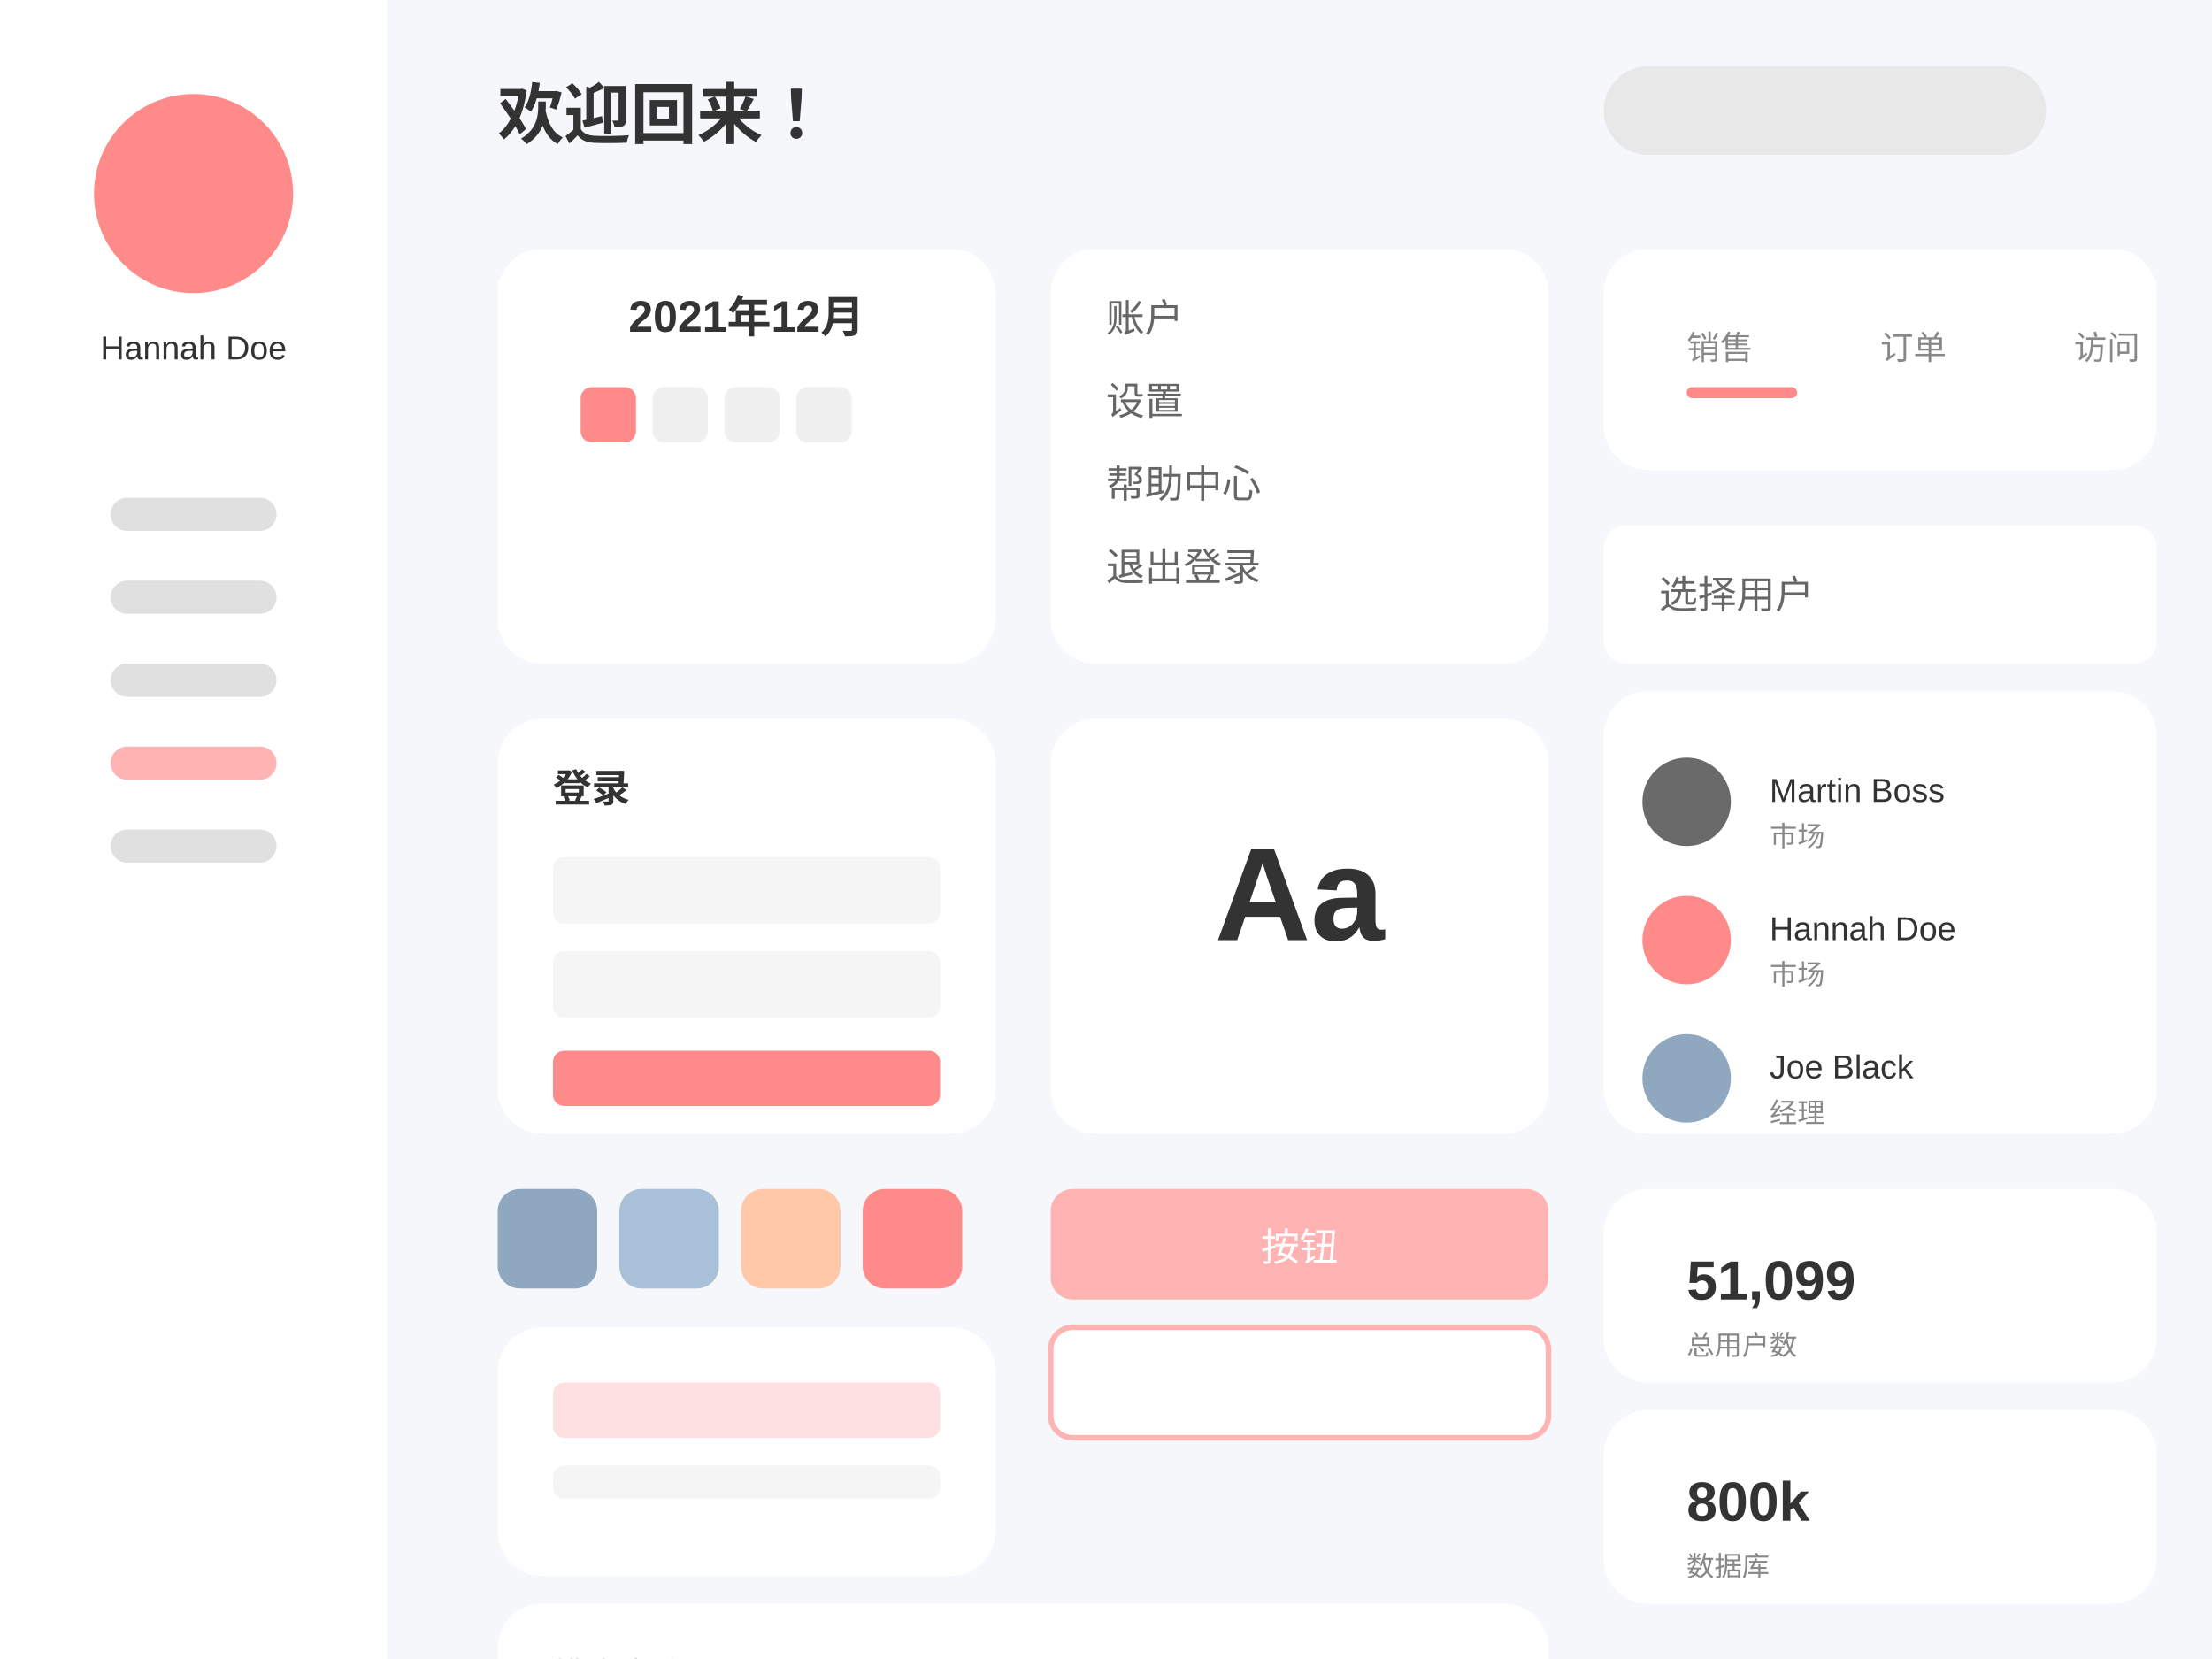
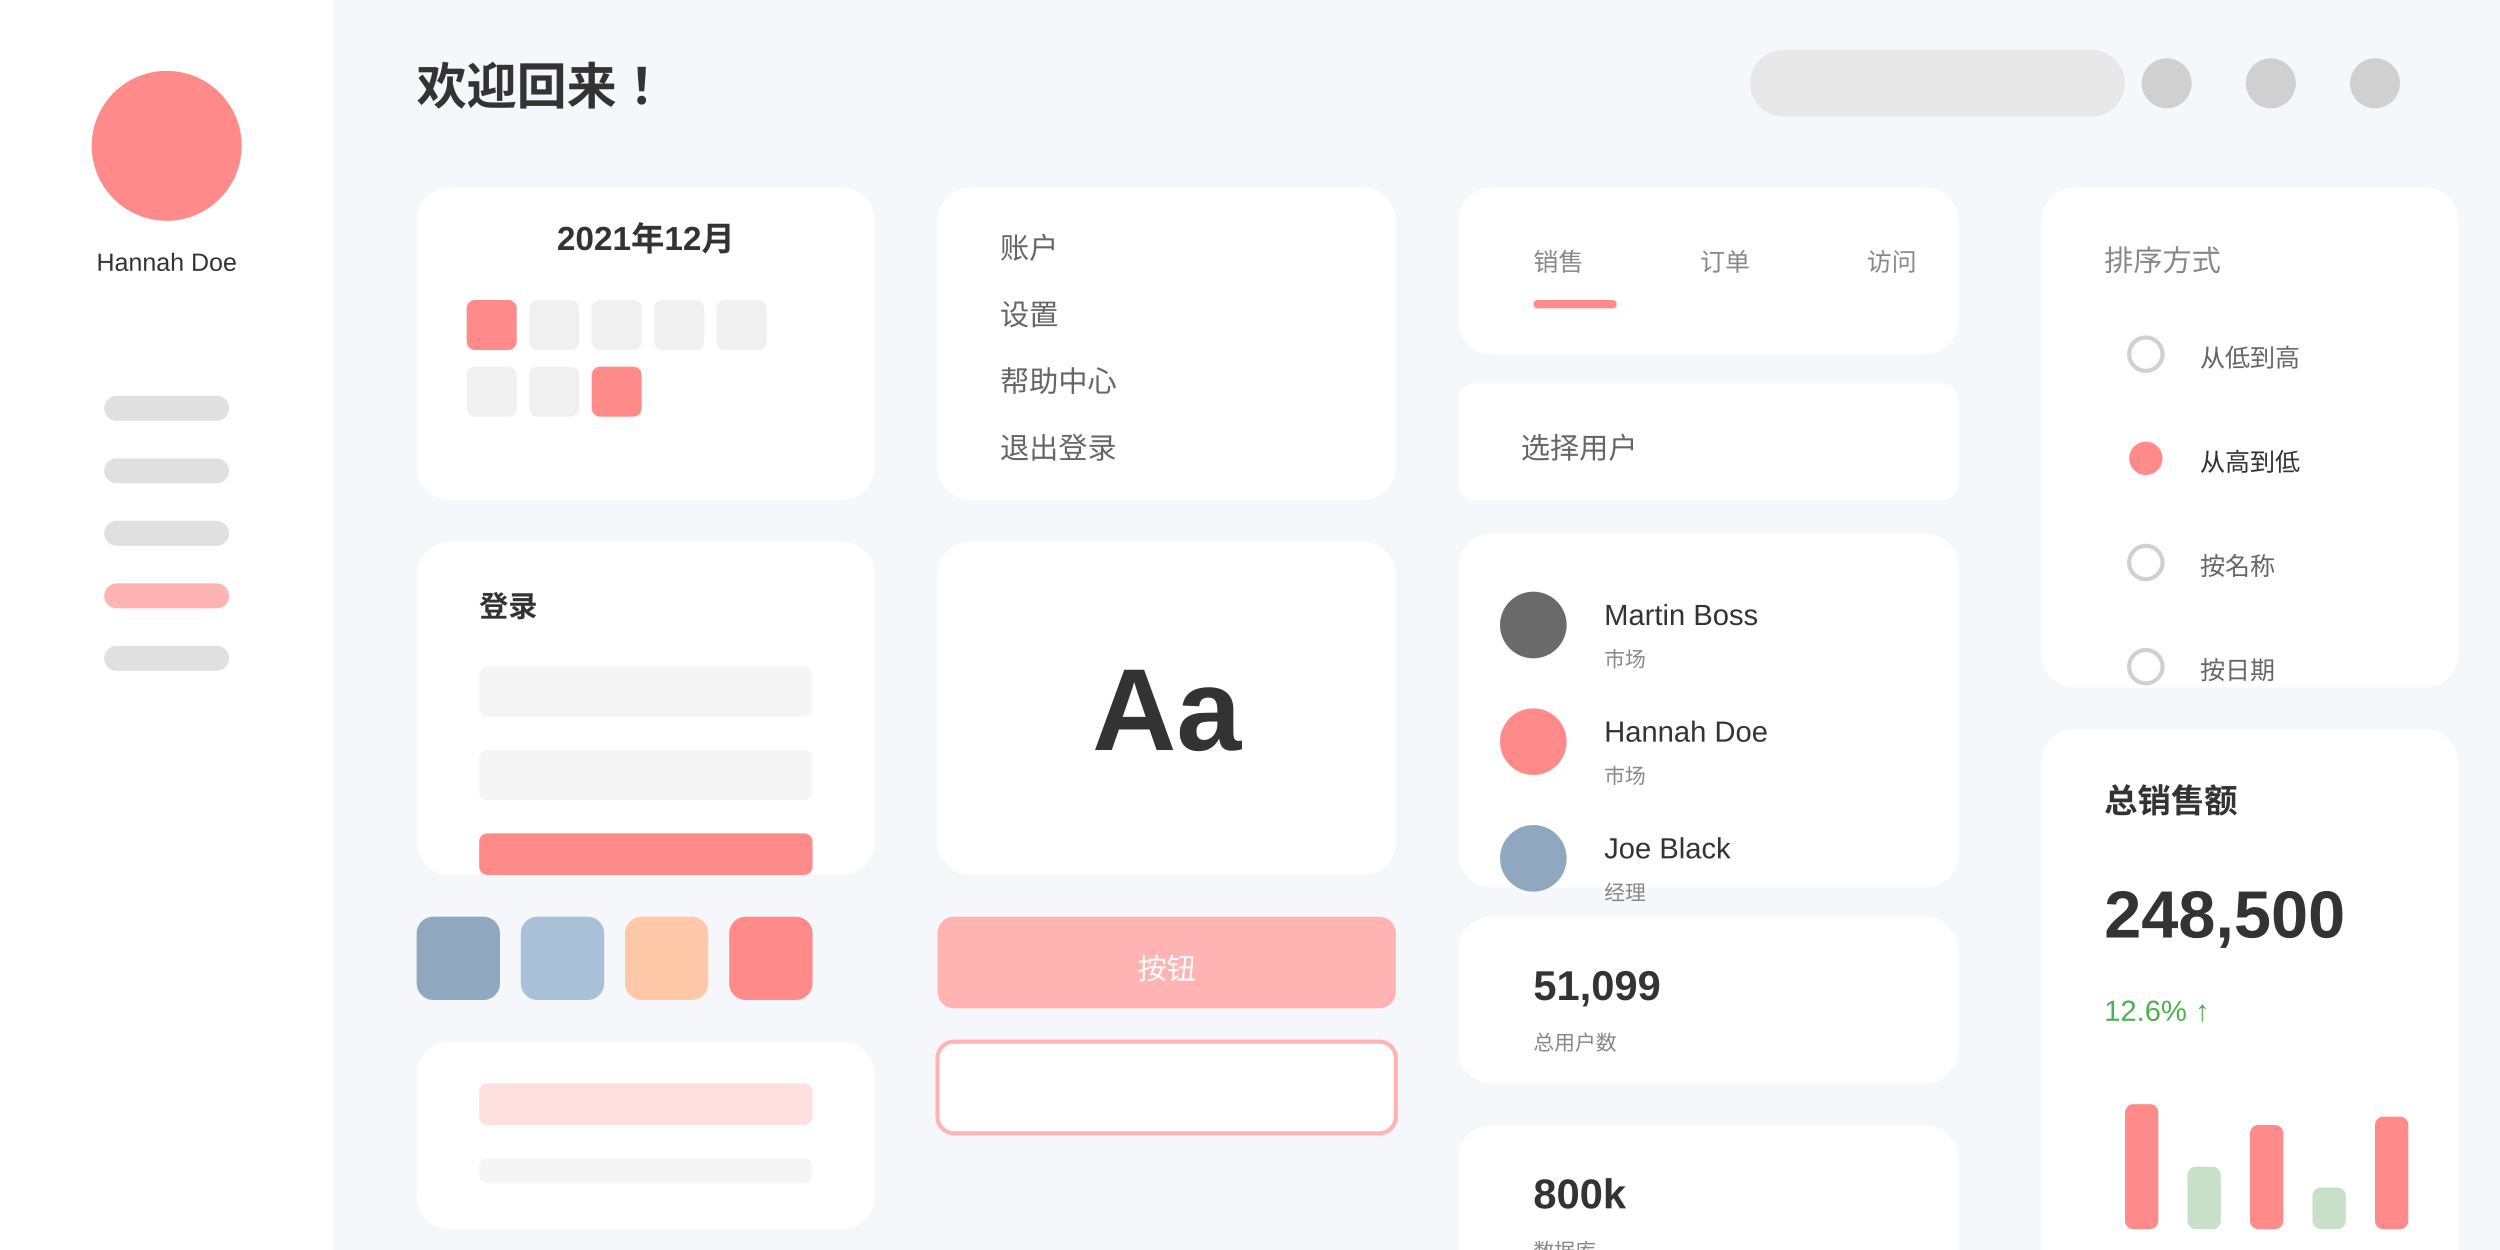
- <svg xmlns="http://www.w3.org/2000/svg" viewBox="0 0 400 300">
-   <rect id="background" class="background" width="400" height="300" fill="#f5f7fa" data-fixed-color="original" />
-   <rect id="sidebar" class="primary" x="0" y="0" width="70" height="300" fill="#ffffff" />
-   <circle id="user-avatar" class="accent" cx="35" cy="35" r="18" fill="#ff8a8a" />
-   <text id="user-name" class="text" x="35" y="65" text-anchor="middle" font-family="Arial, sans-serif" font-size="6" fill="#333333" data-fixed-color="black"> Hannah Doe</text>
-   <rect id="nav-home" class="secondary" x="20" y="90" width="30" height="6" rx="3" fill="#e0e0e0" />
-   <rect id="nav-calendar" class="secondary" x="20" y="105" width="30" height="6" rx="3" fill="#e0e0e0" />
-   <rect id="nav-messages" class="secondary" x="20" y="120" width="30" height="6" rx="3" fill="#e0e0e0" />
-   <rect id="nav-email" class="accent" x="20" y="135" width="30" height="6" rx="3" fill="#ffb3b3" />
-   <rect id="nav-users" class="secondary" x="20" y="150" width="30" height="6" rx="3" fill="#e0e0e0" />
-   <rect id="main-content" class="background" x="70" y="0" width="330" height="300" fill="#f5f7fa" />
-   <text id="welcome-title" class="text" x="90" y="25" font-family="Arial, sans-serif" font-size="12" font-weight="bold" fill="#333333" data-fixed-color="black">欢迎回来！</text>
-   <circle id="icon-notify" class="secondary" cx="320" cy="20" r="6" fill="#d0d0d0" />
-   <circle id="icon-mail" class="secondary" cx="340" cy="20" r="6" fill="#d0d0d0" />
-   <circle id="icon-settings" class="secondary" cx="360" cy="20" r="6" fill="#d0d0d0" />
-   <rect id="search-bar" class="secondary" x="290" y="12" width="80" height="16" rx="8" fill="#e8e8e8" />
-   <rect id="calendar-card" class="secondary" x="90" y="45" width="90" height="75" rx="8" fill="#ffffff" />
-   <text id="calendar-title" class="text" x="135" y="60" text-anchor="middle" font-family="Arial, sans-serif" font-size="8" font-weight="bold" fill="#333333" data-fixed-color="black">2021年12月</text>
-   <rect id="cal-day-15" class="accent" x="105" y="70" width="10" height="10" rx="2" fill="#ff8a8a" />
-   <rect id="cal-day-16" class="secondary" x="118" y="70" width="10" height="10" rx="2" fill="#f0f0f0" />
-   <rect id="cal-day-17" class="secondary" x="131" y="70" width="10" height="10" rx="2" fill="#f0f0f0" />
-   <rect id="cal-day-18" class="secondary" x="144" y="70" width="10" height="10" rx="2" fill="#f0f0f0" />
-   <rect id="account-card" class="secondary" x="190" y="45" width="90" height="75" rx="8" fill="#ffffff" />
-   <text id="account-item-1" class="text" x="200" y="60" font-family="Arial, sans-serif" font-size="7" fill="#666666" data-fixed-color="black">账户</text>
-   <text id="account-item-2" class="text" x="200" y="75" font-family="Arial, sans-serif" font-size="7" fill="#666666" data-fixed-color="black">设置</text>
-   <text id="account-item-3" class="text" x="200" y="90" font-family="Arial, sans-serif" font-size="7" fill="#666666" data-fixed-color="black">帮助中心</text>
-   <text id="account-item-4" class="text" x="200" y="105" font-family="Arial, sans-serif" font-size="7" fill="#666666" data-fixed-color="black">退出登录</text>
-   <rect id="tabs-card" class="secondary" x="290" y="45" width="100" height="40" rx="8" fill="#ffffff" />
-   <text id="tab-sales" class="text" x="305" y="65" font-family="Arial, sans-serif" font-size="6" fill="#888888" data-fixed-color="black">销售</text>
-   <text id="tab-orders" class="text" x="340" y="65" font-family="Arial, sans-serif" font-size="6" fill="#888888" data-fixed-color="black">订单</text>
-   <text id="tab-visits" class="text" x="375" y="65" font-family="Arial, sans-serif" font-size="6" fill="#888888" data-fixed-color="black">访问</text>
-   <rect id="tab-indicator" class="accent" x="305" y="70" width="20" height="2" rx="1" fill="#ff8a8a" />
-   <rect id="user-select" class="secondary" x="290" y="95" width="100" height="25" rx="4" fill="#ffffff" />
-   <text id="user-select-text" class="text" x="300" y="110" font-family="Arial, sans-serif" font-size="7" fill="#666666" data-fixed-color="black">选择用户</text>
-   <rect id="user-list-card" class="secondary" x="290" y="125" width="100" height="80" rx="8" fill="#ffffff" />
-   <circle id="user1-avatar" class="primary" cx="305" cy="145" r="8" fill="#6a6a6a" />
-   <text id="user1-name" class="text" x="320" y="145" font-family="Arial, sans-serif" font-size="6" fill="#333333" data-fixed-color="black">Martin Boss</text>
-   <text id="user1-role" class="text" x="320" y="153" font-family="Arial, sans-serif" font-size="5" fill="#888888" data-fixed-color="black">市场</text>
-   <circle id="user2-avatar" class="accent" cx="305" cy="170" r="8" fill="#ff8a8a" />
-   <text id="user2-name" class="text" x="320" y="170" font-family="Arial, sans-serif" font-size="6" fill="#333333" data-fixed-color="black">Hannah Doe</text>
-   <text id="user2-role" class="text" x="320" y="178" font-family="Arial, sans-serif" font-size="5" fill="#888888" data-fixed-color="black">市场</text>
-   <circle id="user3-avatar" class="primary" cx="305" cy="195" r="8" fill="#8fa8c0" />
-   <text id="user3-name" class="text" x="320" y="195" font-family="Arial, sans-serif" font-size="6" fill="#333333" data-fixed-color="black">Joe Black</text>
-   <text id="user3-role" class="text" x="320" y="203" font-family="Arial, sans-serif" font-size="5" fill="#888888" data-fixed-color="black">经理</text>
-   <rect id="login-card" class="secondary" x="90" y="130" width="90" height="75" rx="8" fill="#ffffff" />
-   <text id="login-title" class="text" x="100" y="145" font-family="Arial, sans-serif" font-size="7" font-weight="bold" fill="#333333" data-fixed-color="black">登录</text>
-   <rect id="login-input-1" class="secondary" x="100" y="155" width="70" height="12" rx="2" fill="#f5f5f5" />
-   <rect id="login-input-2" class="secondary" x="100" y="172" width="70" height="12" rx="2" fill="#f5f5f5" />
-   <rect id="login-btn" class="accent" x="100" y="190" width="70" height="10" rx="2" fill="#ff8a8a" />
-   <rect id="font-card" class="secondary" x="190" y="130" width="90" height="75" rx="8" fill="#ffffff" />
-   <text id="font-demo" class="text" x="235" y="170" text-anchor="middle" font-family="Arial, sans-serif" font-size="24" font-weight="bold" fill="#333333" data-fixed-color="black">Aa</text>
-   <rect id="btn-primary" class="accent" x="190" y="215" width="90" height="20" rx="4" fill="#ffb3b3" />
-   <text id="btn-text" class="text" x="235" y="228" text-anchor="middle" font-family="Arial, sans-serif" font-size="7" fill="#ffffff" data-fixed-color="black">按钮</text>
-   <rect id="btn-secondary" class="secondary" x="190" y="240" width="90" height="20" rx="4" fill="#ffffff" />
-   <rect id="btn-secondary-border" x="190" y="240" width="90" height="20" rx="4" fill="none" stroke="#ffb3b3" stroke-width="1" />
-   <rect id="icon-btn-1" class="accent" x="90" y="215" width="18" height="18" rx="4" fill="#8fa8c0" />
-   <rect id="icon-btn-2" class="accent" x="112" y="215" width="18" height="18" rx="4" fill="#a8c0d8" />
-   <rect id="icon-btn-3" class="accent" x="134" y="215" width="18" height="18" rx="4" fill="#ffc8a8" />
-   <rect id="icon-btn-4" class="accent" x="156" y="215" width="18" height="18" rx="4" fill="#ff8a8a" />
-   <rect id="search-suggest" class="secondary" x="90" y="240" width="90" height="45" rx="8" fill="#ffffff" />
-   <rect id="suggest-item-1" class="accent" x="100" y="250" width="70" height="10" rx="2" fill="#ffe0e0" />
-   <rect id="suggest-item-2" class="secondary" x="100" y="265" width="70" height="6" rx="2" fill="#f5f5f5" />
-   <rect id="stat-card-1" class="secondary" x="290" y="215" width="100" height="35" rx="8" fill="#ffffff" />
-   <text id="stat-num-1" class="text" x="305" y="235" font-family="Arial, sans-serif" font-size="10" font-weight="bold" fill="#333333" data-fixed-color="black">51,099</text>
-   <text id="stat-label-1" class="text" x="305" y="245" font-family="Arial, sans-serif" font-size="5" fill="#888888" data-fixed-color="black">总用户数</text>
-   <rect id="stat-card-2" class="secondary" x="290" y="255" width="100" height="35" rx="8" fill="#ffffff" />
-   <text id="stat-num-2" class="text" x="305" y="275" font-family="Arial, sans-serif" font-size="10" font-weight="bold" fill="#333333" data-fixed-color="black">800k</text>
-   <text id="stat-label-2" class="text" x="305" y="285" font-family="Arial, sans-serif" font-size="5" fill="#888888" data-fixed-color="black">数据库</text>
-   <rect id="checkbox-card" class="secondary" x="90" y="290" width="190" height="50" rx="8" fill="#ffffff" />
-   <text id="sort-title" class="text" x="100" y="305" font-family="Arial, sans-serif" font-size="6" fill="#888888" data-fixed-color="black">排序方式</text>
-   <circle id="radio-1" class="secondary" cx="110" cy="320" r="4" fill="#ffffff" stroke="#d0d0d0" />
-   <text id="radio-1-text" class="text" x="120" y="322" font-family="Arial, sans-serif" font-size="5" fill="#666666" data-fixed-color="black">从低到高</text>
-   <circle id="radio-2" class="accent" cx="160" cy="320" r="4" fill="#ff8a8a" />
-   <text id="radio-2-text" class="text" x="170" y="322" font-family="Arial, sans-serif" font-size="5" fill="#333333" data-fixed-color="black">从高到低</text>
-   <rect id="chart-card" class="secondary" x="0" y="300" width="400" height="100" fill="#ffffff" />
-   <text id="chart-title" class="text" x="20" y="330" font-family="Arial, sans-serif" font-size="10" font-weight="bold" fill="#333333" data-fixed-color="black">总销售额</text>
-   <text id="chart-value" class="text" x="20" y="355" font-family="Arial, sans-serif" font-size="20" font-weight="bold" fill="#333333" data-fixed-color="black">248,500</text>
-   <text id="chart-growth" class="text" x="20" y="375" font-family="Arial, sans-serif" font-size="8" fill="#4caf50" data-fixed-color="black">12.6% ↑</text>
-   <rect id="bar-1" class="accent" x="150" y="340" width="12" height="50" rx="2" fill="#ff8a8a" />
-   <rect id="bar-2" class="secondary" x="170" y="360" width="12" height="30" rx="2" fill="#c8e0c8" />
-   <rect id="bar-3" class="accent" x="190" y="350" width="12" height="40" rx="2" fill="#ff8a8a" />
-   <rect id="bar-4" class="secondary" x="210" y="370" width="12" height="20" rx="2" fill="#c8e0c8" />
-   <rect id="bar-5" class="accent" x="230" y="345" width="12" height="45" rx="2" fill="#ff8a8a" />
-   <rect id="bar-6" class="secondary" x="250" y="365" width="12" height="25" rx="2" fill="#c8e0c8" />
-   <rect id="bar-7" class="accent" x="270" y="355" width="12" height="35" rx="2" fill="#ff8a8a" />
-   <rect id="bar-8" class="secondary" x="290" y="375" width="12" height="15" rx="2" fill="#c8e0c8" />
+ <svg xmlns="http://www.w3.org/2000/svg" viewBox="0 0 600 300">
+   <rect id="background" class="background" width="600" height="300" fill="#f5f7fa" data-fixed-color="original" />
+   <rect id="sidebar" class="primary" x="0" y="0" width="80" height="300" fill="#ffffff" />
+   <circle id="user-avatar" class="accent" cx="40" cy="35" r="18" fill="#ff8a8a" />
+   <text id="user-name" class="text" x="40" y="65" text-anchor="middle" font-family="Arial, sans-serif" font-size="6" fill="#333333" data-fixed-color="black">Hannah Doe</text>
+   <rect id="nav-home" class="secondary" x="25" y="95" width="30" height="6" rx="3" fill="#e0e0e0" />
+   <rect id="nav-calendar" class="secondary" x="25" y="110" width="30" height="6" rx="3" fill="#e0e0e0" />
+   <rect id="nav-messages" class="secondary" x="25" y="125" width="30" height="6" rx="3" fill="#e0e0e0" />
+   <rect id="nav-email" class="accent" x="25" y="140" width="30" height="6" rx="3" fill="#ffb3b3" />
+   <rect id="nav-users" class="secondary" x="25" y="155" width="30" height="6" rx="3" fill="#e0e0e0" />
+   <rect id="main-content" class="background" x="80" y="0" width="520" height="300" fill="#f5f7fa" />
+   <text id="welcome-title" class="text" x="100" y="25" font-family="Arial, sans-serif" font-size="12" font-weight="bold" fill="#333333" data-fixed-color="black">欢迎回来！</text>
+   <circle id="icon-notify" class="secondary" cx="520" cy="20" r="6" fill="#d0d0d0" />
+   <circle id="icon-mail" class="secondary" cx="545" cy="20" r="6" fill="#d0d0d0" />
+   <circle id="icon-settings" class="secondary" cx="570" cy="20" r="6" fill="#d0d0d0" />
+   <rect id="search-bar" class="secondary" x="420" y="12" width="90" height="16" rx="8" fill="#e8e8e8" />
+   <rect id="calendar-card" class="secondary" x="100" y="45" width="110" height="75" rx="8" fill="#ffffff" />
+   <text id="calendar-title" class="text" x="155" y="60" text-anchor="middle" font-family="Arial, sans-serif" font-size="8" font-weight="bold" fill="#333333" data-fixed-color="black">2021年12月</text>
+   <rect id="cal-day-15" class="accent" x="112" y="72" width="12" height="12" rx="2" fill="#ff8a8a" />
+   <rect id="cal-day-16" class="secondary" x="127" y="72" width="12" height="12" rx="2" fill="#f0f0f0" />
+   <rect id="cal-day-17" class="secondary" x="142" y="72" width="12" height="12" rx="2" fill="#f0f0f0" />
+   <rect id="cal-day-18" class="secondary" x="157" y="72" width="12" height="12" rx="2" fill="#f0f0f0" />
+   <rect id="cal-day-19" class="secondary" x="172" y="72" width="12" height="12" rx="2" fill="#f0f0f0" />
+   <rect id="cal-day-20" class="secondary" x="112" y="88" width="12" height="12" rx="2" fill="#f0f0f0" />
+   <rect id="cal-day-21" class="secondary" x="127" y="88" width="12" height="12" rx="2" fill="#f0f0f0" />
+   <rect id="cal-day-22" class="accent" x="142" y="88" width="12" height="12" rx="2" fill="#ff8a8a" />
+   <rect id="account-card" class="secondary" x="225" y="45" width="110" height="75" rx="8" fill="#ffffff" />
+   <text id="account-item-1" class="text" x="240" y="62" font-family="Arial, sans-serif" font-size="7" fill="#666666" data-fixed-color="black">账户</text>
+   <text id="account-item-2" class="text" x="240" y="78" font-family="Arial, sans-serif" font-size="7" fill="#666666" data-fixed-color="black">设置</text>
+   <text id="account-item-3" class="text" x="240" y="94" font-family="Arial, sans-serif" font-size="7" fill="#666666" data-fixed-color="black">帮助中心</text>
+   <text id="account-item-4" class="text" x="240" y="110" font-family="Arial, sans-serif" font-size="7" fill="#666666" data-fixed-color="black">退出登录</text>
+   <rect id="tabs-card" class="secondary" x="350" y="45" width="120" height="40" rx="8" fill="#ffffff" />
+   <text id="tab-sales" class="text" x="368" y="65" font-family="Arial, sans-serif" font-size="6" fill="#888888" data-fixed-color="black">销售</text>
+   <text id="tab-orders" class="text" x="408" y="65" font-family="Arial, sans-serif" font-size="6" fill="#888888" data-fixed-color="black">订单</text>
+   <text id="tab-visits" class="text" x="448" y="65" font-family="Arial, sans-serif" font-size="6" fill="#888888" data-fixed-color="black">访问</text>
+   <rect id="tab-indicator" class="accent" x="368" y="72" width="20" height="2" rx="1" fill="#ff8a8a" />
+   <rect id="user-select" class="secondary" x="350" y="92" width="120" height="28" rx="4" fill="#ffffff" />
+   <text id="user-select-text" class="text" x="365" y="110" font-family="Arial, sans-serif" font-size="7" fill="#666666" data-fixed-color="black">选择用户</text>
+   <rect id="user-list-card" class="secondary" x="350" y="128" width="120" height="85" rx="8" fill="#ffffff" />
+   <circle id="user1-avatar" class="primary" cx="368" cy="150" r="8" fill="#6a6a6a" />
+   <text id="user1-name" class="text" x="385" y="150" font-family="Arial, sans-serif" font-size="7" fill="#333333" data-fixed-color="black">Martin Boss</text>
+   <text id="user1-role" class="text" x="385" y="160" font-family="Arial, sans-serif" font-size="5" fill="#888888" data-fixed-color="black">市场</text>
+   <circle id="user2-avatar" class="accent" cx="368" cy="178" r="8" fill="#ff8a8a" />
+   <text id="user2-name" class="text" x="385" y="178" font-family="Arial, sans-serif" font-size="7" fill="#333333" data-fixed-color="black">Hannah Doe</text>
+   <text id="user2-role" class="text" x="385" y="188" font-family="Arial, sans-serif" font-size="5" fill="#888888" data-fixed-color="black">市场</text>
+   <circle id="user3-avatar" class="primary" cx="368" cy="206" r="8" fill="#8fa8c0" />
+   <text id="user3-name" class="text" x="385" y="206" font-family="Arial, sans-serif" font-size="7" fill="#333333" data-fixed-color="black">Joe Black</text>
+   <text id="user3-role" class="text" x="385" y="216" font-family="Arial, sans-serif" font-size="5" fill="#888888" data-fixed-color="black">经理</text>
+   <rect id="login-card" class="secondary" x="100" y="130" width="110" height="80" rx="8" fill="#ffffff" />
+   <text id="login-title" class="text" x="115" y="148" font-family="Arial, sans-serif" font-size="7" font-weight="bold" fill="#333333" data-fixed-color="black">登录</text>
+   <rect id="login-input-1" class="secondary" x="115" y="160" width="80" height="12" rx="2" fill="#f5f5f5" />
+   <rect id="login-input-2" class="secondary" x="115" y="180" width="80" height="12" rx="2" fill="#f5f5f5" />
+   <rect id="login-btn" class="accent" x="115" y="200" width="80" height="10" rx="2" fill="#ff8a8a" />
+   <rect id="font-card" class="secondary" x="225" y="130" width="110" height="80" rx="8" fill="#ffffff" />
+   <text id="font-demo" class="text" x="280" y="180" text-anchor="middle" font-family="Arial, sans-serif" font-size="28" font-weight="bold" fill="#333333" data-fixed-color="black">Aa</text>
+   <rect id="btn-primary" class="accent" x="225" y="220" width="110" height="22" rx="4" fill="#ffb3b3" />
+   <text id="btn-text" class="text" x="280" y="235" text-anchor="middle" font-family="Arial, sans-serif" font-size="7" fill="#ffffff" data-fixed-color="black">按钮</text>
+   <rect id="btn-secondary" class="secondary" x="225" y="250" width="110" height="22" rx="4" fill="#ffffff" />
+   <rect id="btn-secondary-border" x="225" y="250" width="110" height="22" rx="4" fill="none" stroke="#ffb3b3" stroke-width="1" />
+   <rect id="icon-btn-1" class="accent" x="100" y="220" width="20" height="20" rx="4" fill="#8fa8c0" />
+   <rect id="icon-btn-2" class="accent" x="125" y="220" width="20" height="20" rx="4" fill="#a8c0d8" />
+   <rect id="icon-btn-3" class="accent" x="150" y="220" width="20" height="20" rx="4" fill="#ffc8a8" />
+   <rect id="icon-btn-4" class="accent" x="175" y="220" width="20" height="20" rx="4" fill="#ff8a8a" />
+   <rect id="search-suggest" class="secondary" x="100" y="250" width="110" height="45" rx="8" fill="#ffffff" />
+   <rect id="suggest-item-1" class="accent" x="115" y="260" width="80" height="10" rx="2" fill="#ffe0e0" />
+   <rect id="suggest-item-2" class="secondary" x="115" y="278" width="80" height="6" rx="2" fill="#f5f5f5" />
+   <rect id="stat-card-1" class="secondary" x="350" y="220" width="120" height="40" rx="8" fill="#ffffff" />
+   <text id="stat-num-1" class="text" x="368" y="240" font-family="Arial, sans-serif" font-size="10" font-weight="bold" fill="#333333" data-fixed-color="black">51,099</text>
+   <text id="stat-label-1" class="text" x="368" y="252" font-family="Arial, sans-serif" font-size="5" fill="#888888" data-fixed-color="black">总用户数</text>
+   <rect id="stat-card-2" class="secondary" x="350" y="270" width="120" height="40" rx="8" fill="#ffffff" />
+   <text id="stat-num-2" class="text" x="368" y="290" font-family="Arial, sans-serif" font-size="10" font-weight="bold" fill="#333333" data-fixed-color="black">800k</text>
+   <text id="stat-label-2" class="text" x="368" y="302" font-family="Arial, sans-serif" font-size="5" fill="#888888" data-fixed-color="black">数据库</text>
+   <rect id="checkbox-card" class="secondary" x="490" y="45" width="100" height="120" rx="8" fill="#ffffff" />
+   <text id="sort-title" class="text" x="505" y="65" font-family="Arial, sans-serif" font-size="7" fill="#888888" data-fixed-color="black">排序方式</text>
+   <circle id="radio-1" class="secondary" cx="515" cy="85" r="4" fill="#ffffff" stroke="#d0d0d0" />
+   <text id="radio-1-text" class="text" x="528" y="88" font-family="Arial, sans-serif" font-size="6" fill="#666666" data-fixed-color="black">从低到高</text>
+   <circle id="radio-2" class="accent" cx="515" cy="110" r="4" fill="#ff8a8a" />
+   <text id="radio-2-text" class="text" x="528" y="113" font-family="Arial, sans-serif" font-size="6" fill="#333333" data-fixed-color="black">从高到低</text>
+   <circle id="radio-3" class="secondary" cx="515" cy="135" r="4" fill="#ffffff" stroke="#d0d0d0" />
+   <text id="radio-3-text" class="text" x="528" y="138" font-family="Arial, sans-serif" font-size="6" fill="#666666" data-fixed-color="black">按名称</text>
+   <circle id="radio-4" class="secondary" cx="515" cy="160" r="4" fill="#ffffff" stroke="#d0d0d0" />
+   <text id="radio-4-text" class="text" x="528" y="163" font-family="Arial, sans-serif" font-size="6" fill="#666666" data-fixed-color="black">按日期</text>
+   <rect id="chart-card" class="secondary" x="490" y="175" width="100" height="135" rx="8" fill="#ffffff" />
+   <text id="chart-title" class="text" x="505" y="195" font-family="Arial, sans-serif" font-size="8" font-weight="bold" fill="#333333" data-fixed-color="black">总销售额</text>
+   <text id="chart-value" class="text" x="505" y="225" font-family="Arial, sans-serif" font-size="16" font-weight="bold" fill="#333333" data-fixed-color="black">248,500</text>
+   <text id="chart-growth" class="text" x="505" y="245" font-family="Arial, sans-serif" font-size="7" fill="#4caf50" data-fixed-color="black">12.6% ↑</text>
+   <rect id="bar-1" class="accent" x="510" y="265" width="8" height="30" rx="2" fill="#ff8a8a" />
+   <rect id="bar-2" class="secondary" x="525" y="280" width="8" height="15" rx="2" fill="#c8e0c8" />
+   <rect id="bar-3" class="accent" x="540" y="270" width="8" height="25" rx="2" fill="#ff8a8a" />
+   <rect id="bar-4" class="secondary" x="555" y="285" width="8" height="10" rx="2" fill="#c8e0c8" />
+   <rect id="bar-5" class="accent" x="570" y="268" width="8" height="27" rx="2" fill="#ff8a8a" />
</svg>
